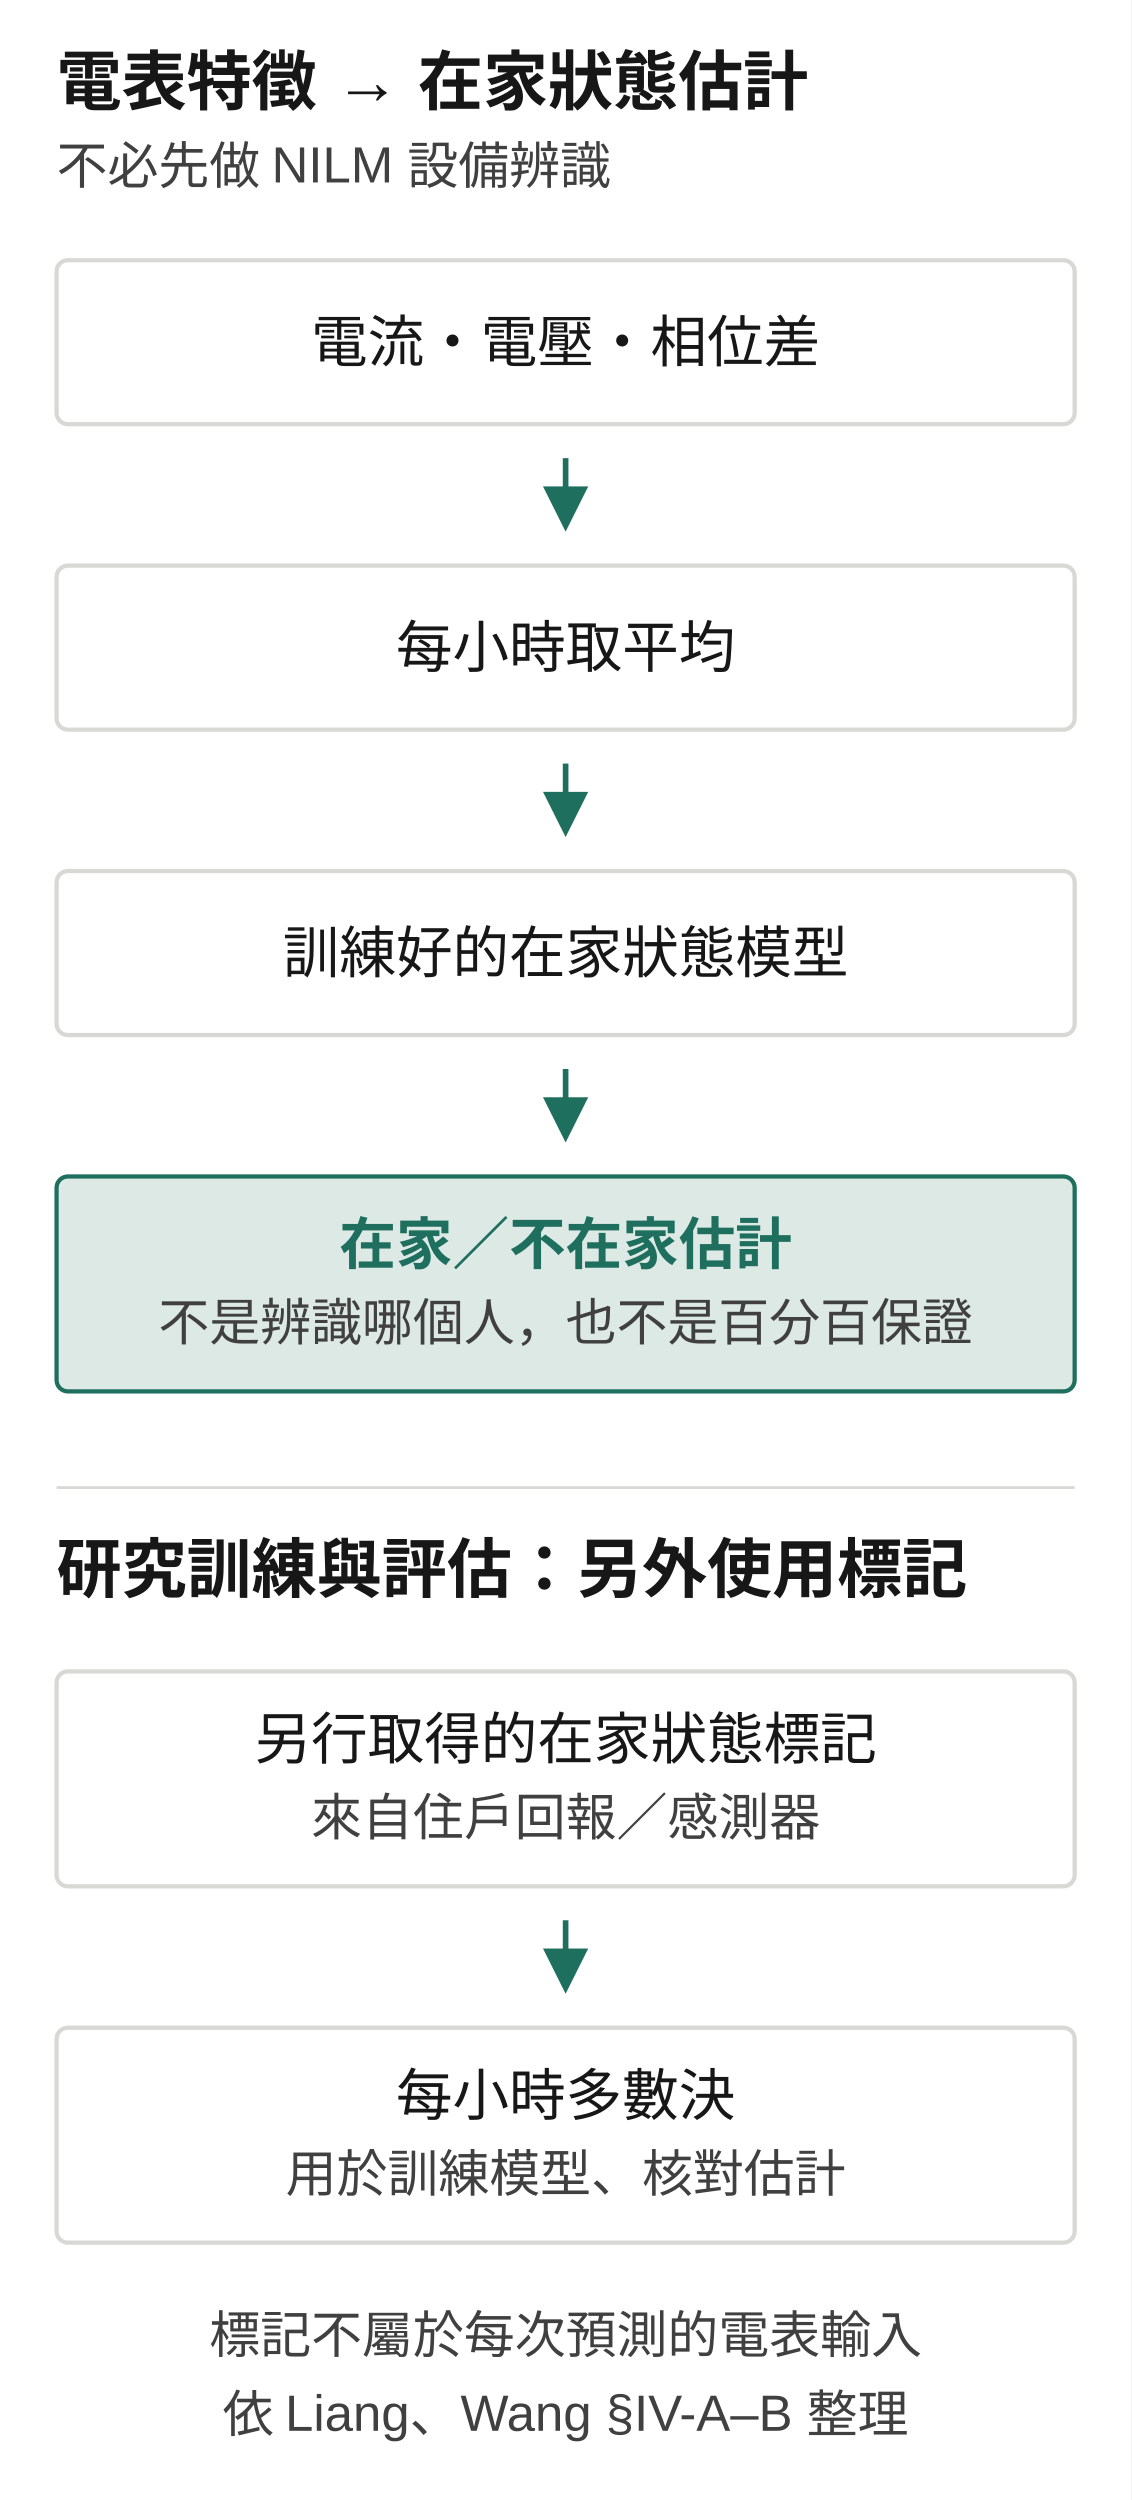
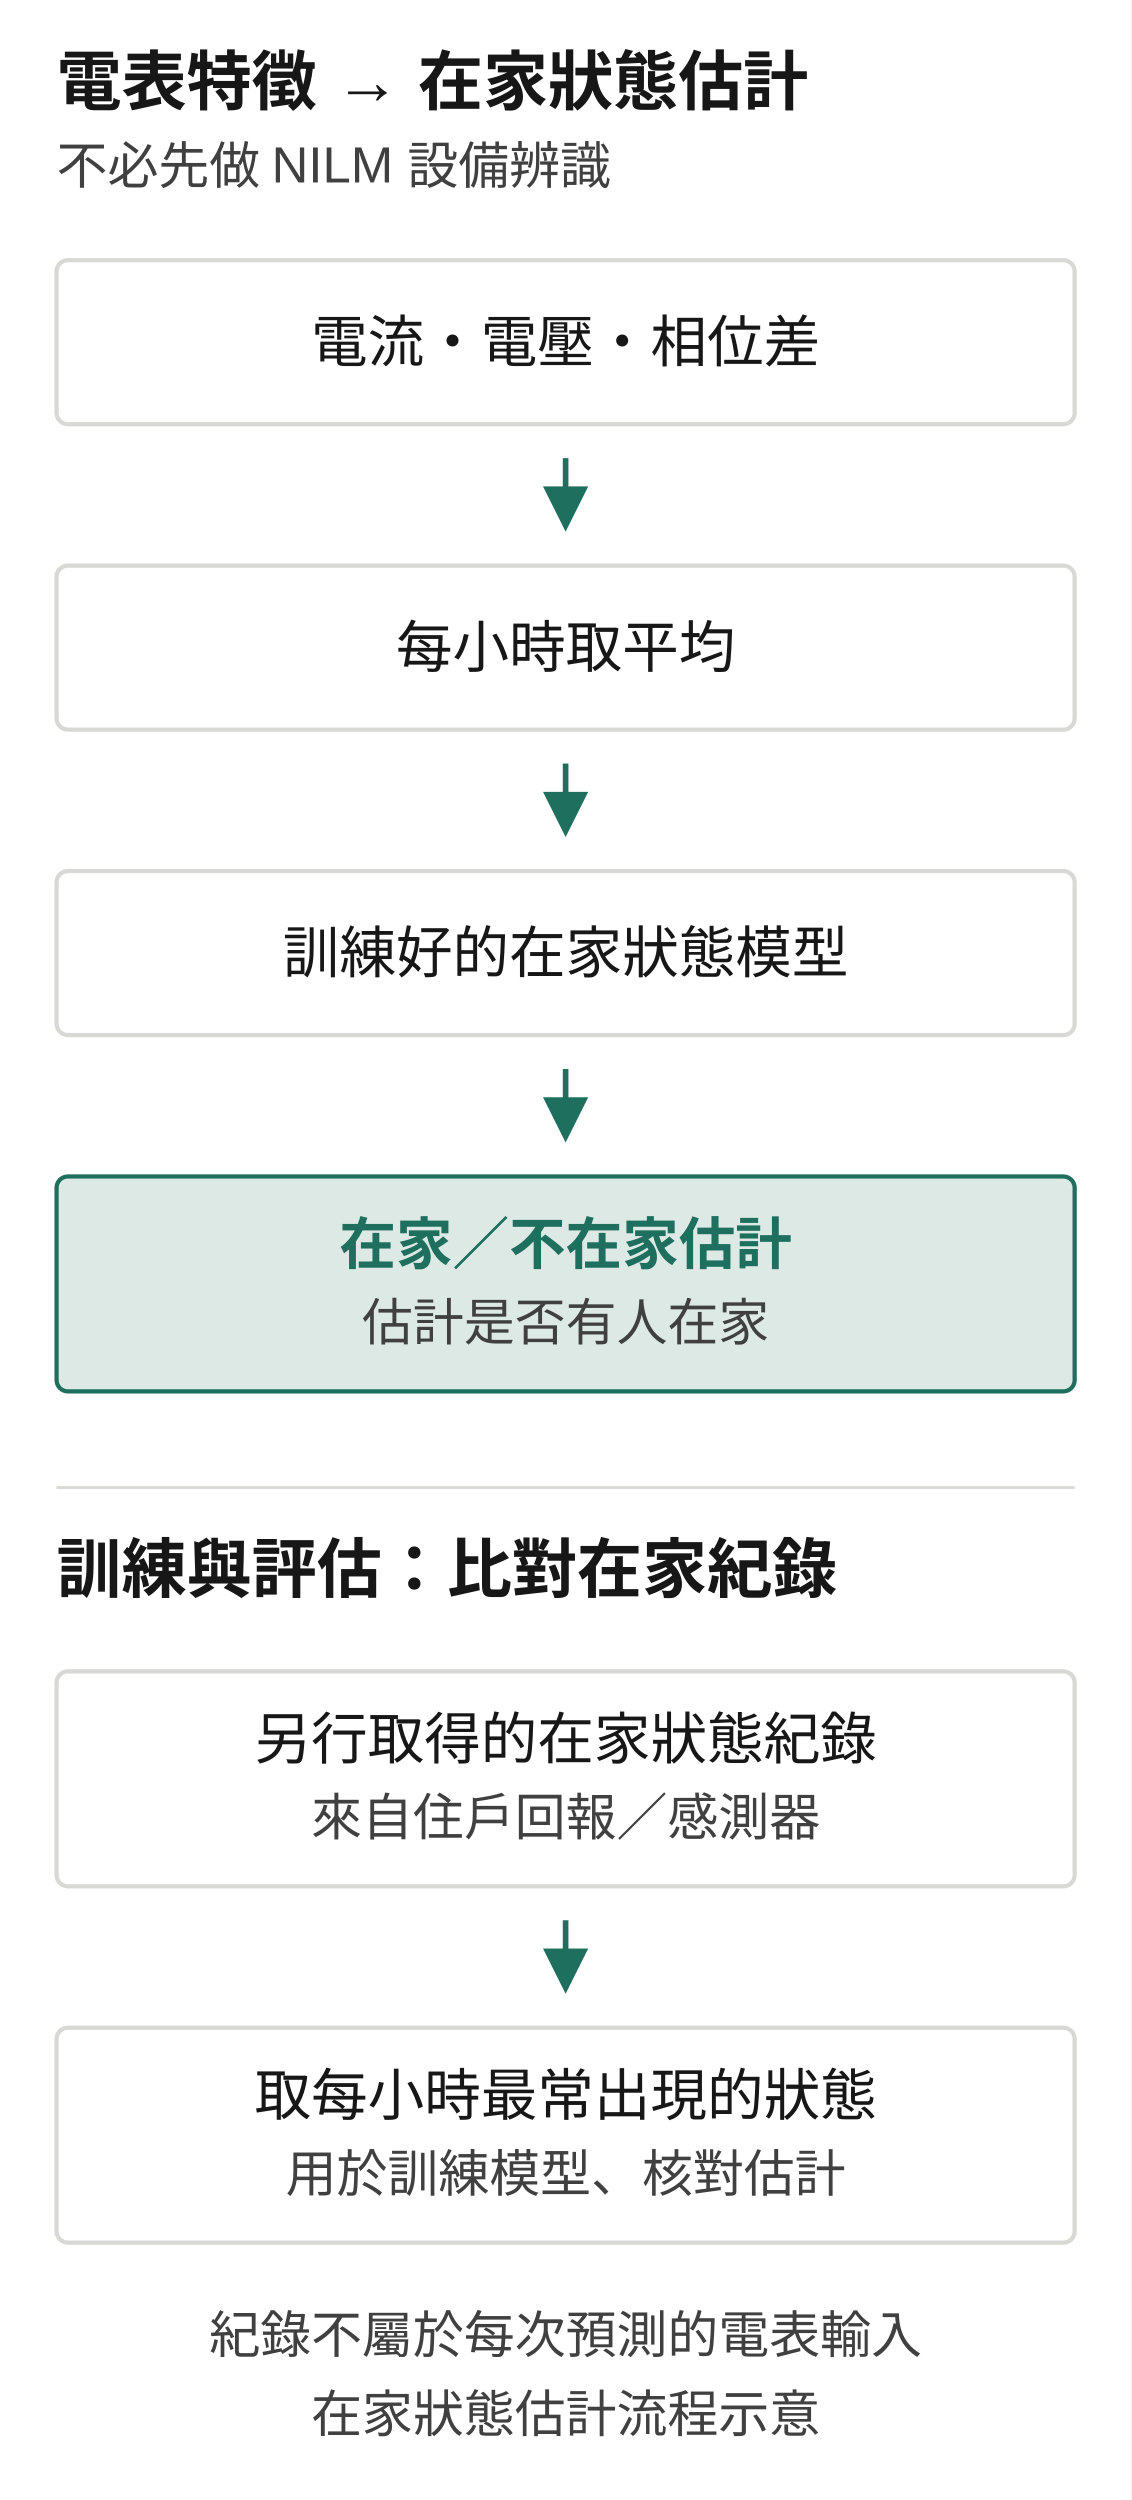
<svg xmlns="http://www.w3.org/2000/svg" width="400" height="884" viewBox="0 0 400 884" role="img" aria-labelledby="title desc">
  <defs>
    <marker id="arrow" markerWidth="8" markerHeight="8" refX="6" refY="4" orient="auto">
      <path d="M0 0 L8 4 L0 8" fill="#1F6F5F" />
    </marker>
  </defs>
  <rect width="400" height="884" fill="#FFFFFF" />
  <style>text{font-family:Arial,"PingFang TC","Noto Sans TC",sans-serif;fill:#171717;font-size:20px}.title{font-size:23px;font-weight:600}.sub{font-size:18px;fill:#404040}.focus{fill:#1F6F5F;font-weight:600}.box{fill:#FFFFFF;stroke:#D8D8D4;stroke-width:1.5}.accent{fill:#DDE9E5;stroke:#1F6F5F;stroke-width:1.5}.arrow{stroke:#1F6F5F;stroke-width:2;marker-end:url(#arrow)}</style>
  <text x="20" y="37" text-anchor="start" class="title">電表特徵 → 在家狀態估計</text>
  <text x="20" y="65" text-anchor="start" class="sub">不必先做 NILM 設備辨識</text>
  <rect class="box" x="20" y="92" width="360" height="58" rx="4" />
  <text x="200" y="128" text-anchor="middle" class="">電流・電壓・相位差</text>
  <line class="arrow" x1="200" y1="162" x2="200" y2="184" />
  <rect class="box" x="20" y="200" width="360" height="58" rx="4" />
  <text x="200" y="236" text-anchor="middle" class="">每小時取平均</text>
  <line class="arrow" x1="200" y1="270" x2="200" y2="292" />
  <rect class="box" x="20" y="308" width="360" height="58" rx="4" />
  <text x="200" y="344" text-anchor="middle" class="">訓練好的在家狀態模型</text>
  <line class="arrow" x1="200" y1="378" x2="200" y2="400" />
  <rect class="accent" x="20" y="416" width="360" height="76" rx="4" />
  <text x="200" y="447" text-anchor="middle" class="focus">在家／不在家估計</text>
-   <text x="200" y="474" text-anchor="middle" class="sub">不是辨識哪個人，也不是百分百保證</text>
+   <text x="200" y="474" text-anchor="middle" class="sub">估計是否有人在家</text>
  <line x1="20" y1="526" x2="380" y2="526" stroke="#D8D8D4" />
-   <text x="20" y="563" text-anchor="start" class="title">研究訓練與評估：另外使用標記</text>
+   <text x="20" y="563" text-anchor="start" class="title">訓練與評估：比對在家紀錄</text>
  <rect class="box" x="20" y="591" width="360" height="76" rx="4" />
-   <text x="200" y="622" text-anchor="middle" class="">另行取得的在家狀態標記</text>
+   <text x="200" y="622" text-anchor="middle" class="">另行取得的在家狀態紀錄</text>
  <text x="200" y="649" text-anchor="middle" class="sub">來自住戶回報／感測器</text>
  <line class="arrow" x1="200" y1="679" x2="200" y2="701" />
  <rect class="box" x="20" y="717" width="360" height="76" rx="4" />
-   <text x="200" y="748" text-anchor="middle" class="">每小時多數決</text>
+   <text x="200" y="748" text-anchor="middle" class="">取每小時最常出現的狀態</text>
  <text x="200" y="775" text-anchor="middle" class="sub">用於訓練模型、核對估計</text>
-   <text x="200" y="832" text-anchor="middle" class="sub">標記不屬於每次預測的電表輸入</text>
-   <text x="200" y="860" text-anchor="middle" class="sub">依 Liang、Wang §IV-A–B 整理</text>
+   <text x="200" y="832" text-anchor="middle" class="sub">紀錄不屬於每次預測的電表輸入</text>
+   <text x="200" y="860" text-anchor="middle" class="sub">在家狀態估計流程示意</text>
</svg>
